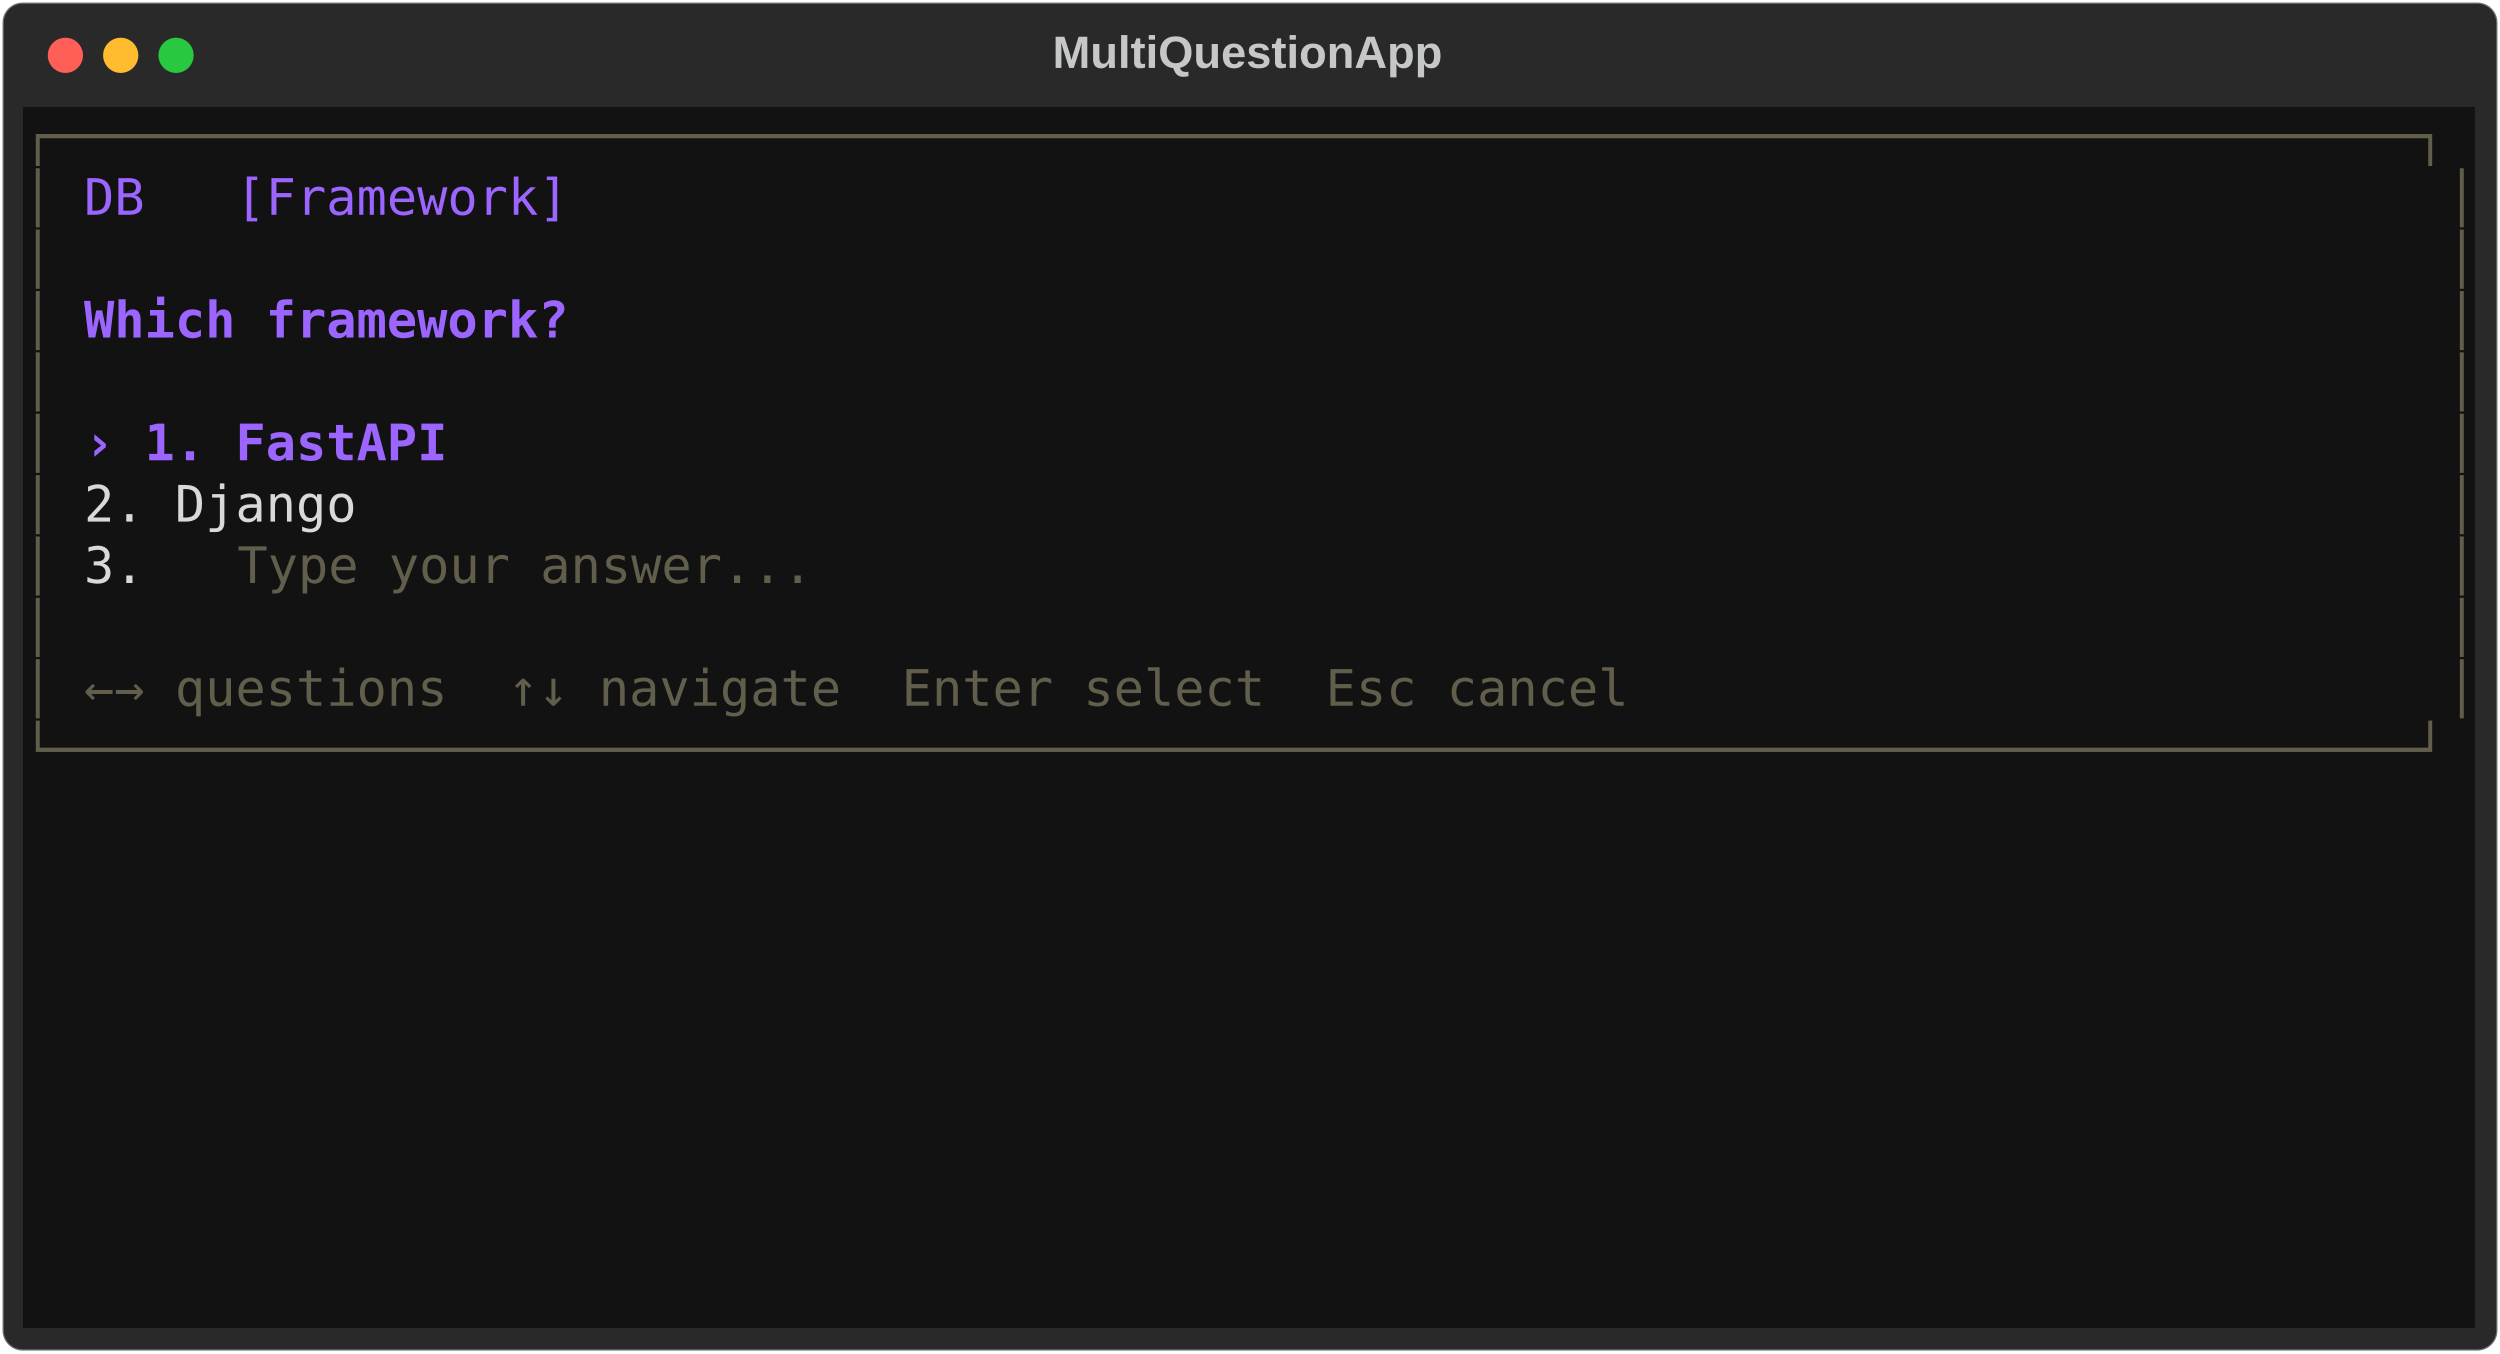
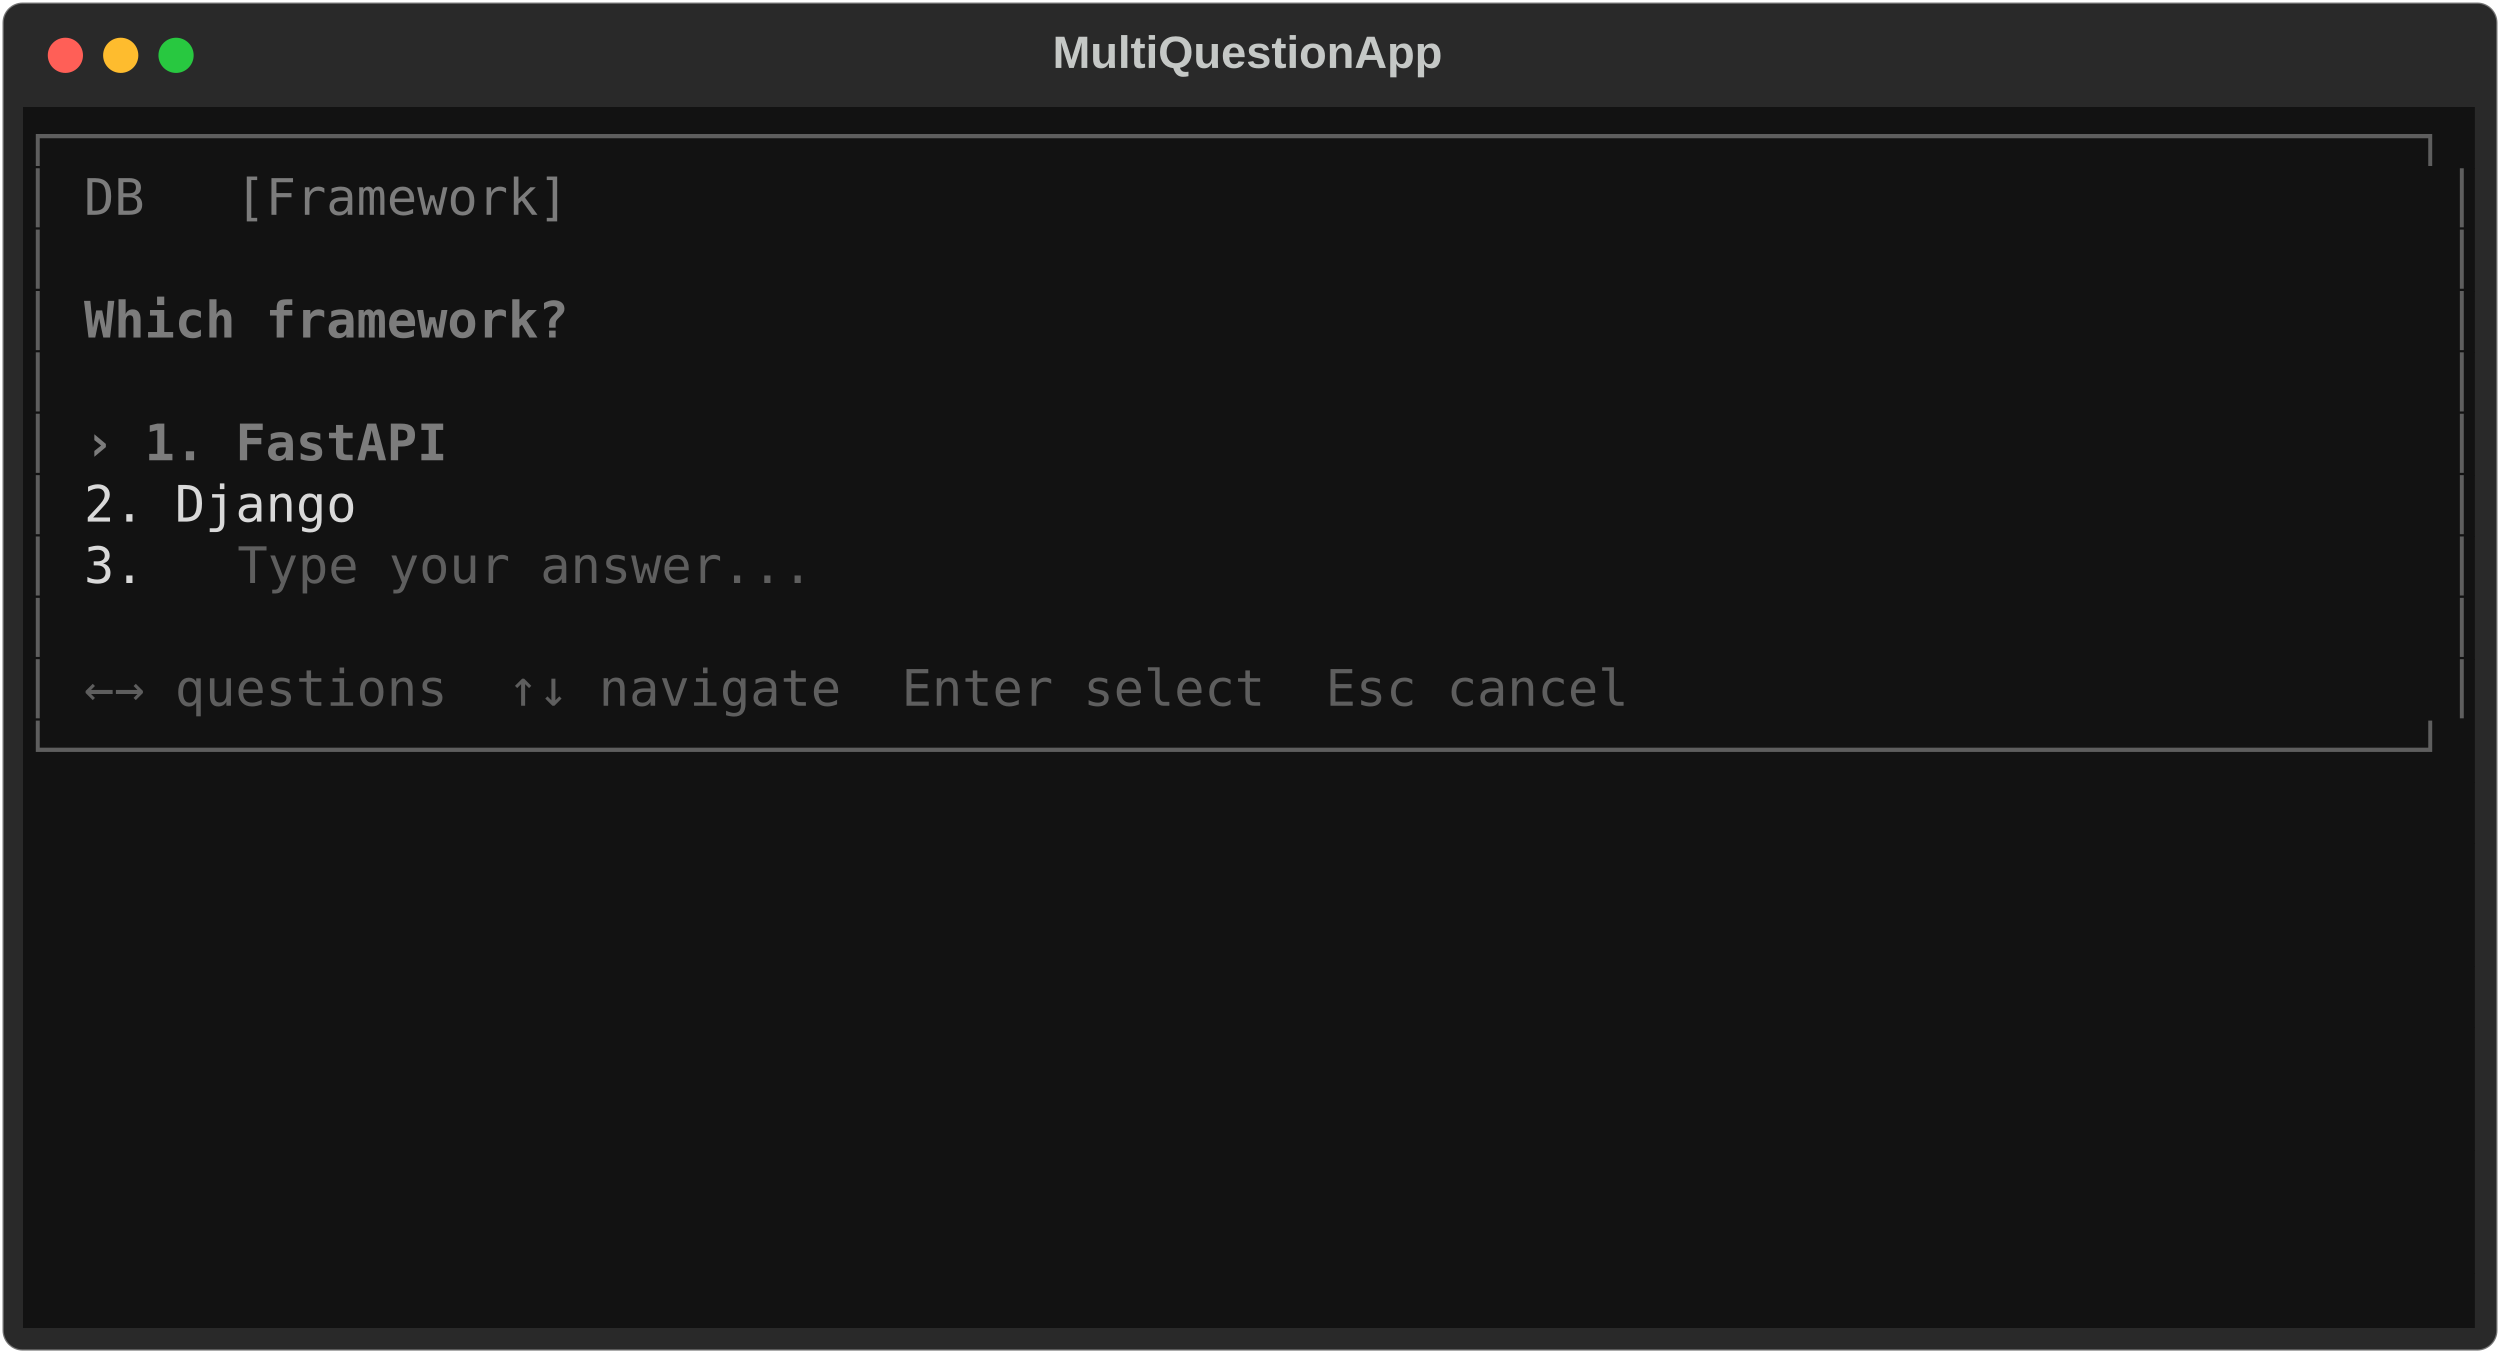
<svg xmlns="http://www.w3.org/2000/svg" class="rich-terminal" viewBox="0 0 994 538.0">
  <style>

    @font-face {
        font-family: "Fira Code";
        src: local("FiraCode-Regular"),
                url("https://cdnjs.cloudflare.com/ajax/libs/firacode/6.2.0/woff2/FiraCode-Regular.woff2") format("woff2"),
                url("https://cdnjs.cloudflare.com/ajax/libs/firacode/6.2.0/woff/FiraCode-Regular.woff") format("woff");
        font-style: normal;
        font-weight: 400;
    }
    @font-face {
        font-family: "Fira Code";
        src: local("FiraCode-Bold"),
                url("https://cdnjs.cloudflare.com/ajax/libs/firacode/6.2.0/woff2/FiraCode-Bold.woff2") format("woff2"),
                url("https://cdnjs.cloudflare.com/ajax/libs/firacode/6.2.0/woff/FiraCode-Bold.woff") format("woff");
        font-style: bold;
        font-weight: 700;
    }

    .terminal-matrix {
        font-family: Fira Code, monospace;
        font-size: 20px;
        line-height: 24.4px;
        font-variant-east-asian: full-width;
    }

    .terminal-title {
        font-size: 18px;
        font-weight: bold;
        font-family: arial;
    }

-     .terminal-r1 { fill: #625e4c }
+     .terminal-r1 { fill: #5e5e5e }
.terminal-r2 { fill: #c5c8c6 }
- .terminal-r3 { fill: #9d65ff }
- .terminal-r4 { fill: #9d65ff;font-weight: bold }
+ .terminal-r3 { fill: #7c7c7c }
+ .terminal-r4 { fill: #7c7c7c;font-weight: bold }
.terminal-r5 { fill: #d9d9d9 }
    </style>
  <defs>
    <clipPath id="terminal-clip-terminal">
      <rect x="0" y="0" width="975.0" height="487.0" />
    </clipPath>
    <clipPath id="terminal-line-0">
      <rect x="0" y="1.5" width="976" height="24.65" />
    </clipPath>
    <clipPath id="terminal-line-1">
      <rect x="0" y="25.9" width="976" height="24.65" />
    </clipPath>
    <clipPath id="terminal-line-2">
      <rect x="0" y="50.3" width="976" height="24.65" />
    </clipPath>
    <clipPath id="terminal-line-3">
      <rect x="0" y="74.7" width="976" height="24.65" />
    </clipPath>
    <clipPath id="terminal-line-4">
      <rect x="0" y="99.1" width="976" height="24.65" />
    </clipPath>
    <clipPath id="terminal-line-5">
      <rect x="0" y="123.5" width="976" height="24.65" />
    </clipPath>
    <clipPath id="terminal-line-6">
      <rect x="0" y="147.9" width="976" height="24.65" />
    </clipPath>
    <clipPath id="terminal-line-7">
      <rect x="0" y="172.3" width="976" height="24.65" />
    </clipPath>
    <clipPath id="terminal-line-8">
      <rect x="0" y="196.7" width="976" height="24.65" />
    </clipPath>
    <clipPath id="terminal-line-9">
      <rect x="0" y="221.1" width="976" height="24.65" />
    </clipPath>
    <clipPath id="terminal-line-10">
      <rect x="0" y="245.5" width="976" height="24.65" />
    </clipPath>
    <clipPath id="terminal-line-11">
      <rect x="0" y="269.9" width="976" height="24.65" />
    </clipPath>
    <clipPath id="terminal-line-12">
      <rect x="0" y="294.3" width="976" height="24.65" />
    </clipPath>
    <clipPath id="terminal-line-13">
      <rect x="0" y="318.7" width="976" height="24.65" />
    </clipPath>
    <clipPath id="terminal-line-14">
      <rect x="0" y="343.1" width="976" height="24.65" />
    </clipPath>
    <clipPath id="terminal-line-15">
      <rect x="0" y="367.5" width="976" height="24.65" />
    </clipPath>
    <clipPath id="terminal-line-16">
      <rect x="0" y="391.9" width="976" height="24.65" />
    </clipPath>
    <clipPath id="terminal-line-17">
      <rect x="0" y="416.3" width="976" height="24.65" />
    </clipPath>
    <clipPath id="terminal-line-18">
      <rect x="0" y="440.7" width="976" height="24.65" />
    </clipPath>
  </defs>
  <rect fill="#292929" stroke="rgba(255,255,255,0.35)" stroke-width="1" x="1" y="1" width="992" height="536" rx="8" />
  <text class="terminal-title" fill="#c5c8c6" text-anchor="middle" x="496" y="27">MultiQuestionApp</text>
  <g transform="translate(26,22)">
    <circle cx="0" cy="0" r="7" fill="#ff5f57" />
    <circle cx="22" cy="0" r="7" fill="#febc2e" />
    <circle cx="44" cy="0" r="7" fill="#28c840" />
  </g>
  <g transform="translate(9, 41)" clip-path="url(#terminal-clip-terminal)">
    <rect fill="#121212" x="0" y="1.5" width="976" height="24.65" shape-rendering="crispEdges" />
    <rect fill="#121212" x="0" y="25.9" width="12.2" height="24.65" shape-rendering="crispEdges" />
    <rect fill="#121212" x="12.2" y="25.9" width="12.2" height="24.65" shape-rendering="crispEdges" />
    <rect fill="#121212" x="24.4" y="25.9" width="207.4" height="24.65" shape-rendering="crispEdges" />
    <rect fill="#121212" x="231.8" y="25.9" width="732" height="24.65" shape-rendering="crispEdges" />
    <rect fill="#121212" x="963.8" y="25.9" width="12.2" height="24.65" shape-rendering="crispEdges" />
    <rect fill="#121212" x="0" y="50.3" width="12.2" height="24.65" shape-rendering="crispEdges" />
    <rect fill="#121212" x="12.2" y="50.3" width="951.6" height="24.65" shape-rendering="crispEdges" />
    <rect fill="#121212" x="963.8" y="50.3" width="12.2" height="24.65" shape-rendering="crispEdges" />
    <rect fill="#121212" x="0" y="74.7" width="12.2" height="24.65" shape-rendering="crispEdges" />
    <rect fill="#121212" x="12.2" y="74.7" width="12.2" height="24.65" shape-rendering="crispEdges" />
    <rect fill="#121212" x="24.4" y="74.7" width="195.2" height="24.65" shape-rendering="crispEdges" />
    <rect fill="#121212" x="219.6" y="74.7" width="744.2" height="24.65" shape-rendering="crispEdges" />
    <rect fill="#121212" x="963.8" y="74.7" width="12.2" height="24.65" shape-rendering="crispEdges" />
    <rect fill="#121212" x="0" y="99.1" width="12.2" height="24.65" shape-rendering="crispEdges" />
    <rect fill="#121212" x="12.2" y="99.1" width="951.6" height="24.65" shape-rendering="crispEdges" />
    <rect fill="#121212" x="963.8" y="99.1" width="12.2" height="24.65" shape-rendering="crispEdges" />
    <rect fill="#121212" x="0" y="123.5" width="12.2" height="24.65" shape-rendering="crispEdges" />
    <rect fill="#121212" x="12.2" y="123.5" width="12.2" height="24.65" shape-rendering="crispEdges" />
    <rect fill="#121212" x="24.4" y="123.5" width="146.4" height="24.65" shape-rendering="crispEdges" />
    <rect fill="#121212" x="170.8" y="123.5" width="793" height="24.65" shape-rendering="crispEdges" />
    <rect fill="#121212" x="963.8" y="123.5" width="12.2" height="24.65" shape-rendering="crispEdges" />
    <rect fill="#121212" x="0" y="147.9" width="12.2" height="24.65" shape-rendering="crispEdges" />
    <rect fill="#121212" x="12.2" y="147.9" width="12.2" height="24.65" shape-rendering="crispEdges" />
    <rect fill="#121212" x="24.4" y="147.9" width="134.2" height="24.65" shape-rendering="crispEdges" />
    <rect fill="#121212" x="158.6" y="147.9" width="805.2" height="24.65" shape-rendering="crispEdges" />
    <rect fill="#121212" x="963.8" y="147.9" width="12.2" height="24.65" shape-rendering="crispEdges" />
    <rect fill="#121212" x="0" y="172.3" width="12.2" height="24.65" shape-rendering="crispEdges" />
    <rect fill="#121212" x="12.2" y="172.3" width="12.2" height="24.65" shape-rendering="crispEdges" />
    <rect fill="#121212" x="24.4" y="172.3" width="61" height="24.65" shape-rendering="crispEdges" />
    <rect fill="#121212" x="85.4" y="172.3" width="231.8" height="24.65" shape-rendering="crispEdges" />
    <rect fill="#121212" x="317.2" y="172.3" width="646.6" height="24.65" shape-rendering="crispEdges" />
    <rect fill="#121212" x="963.8" y="172.3" width="12.2" height="24.65" shape-rendering="crispEdges" />
    <rect fill="#121212" x="0" y="196.7" width="12.2" height="24.65" shape-rendering="crispEdges" />
    <rect fill="#121212" x="12.2" y="196.7" width="951.6" height="24.65" shape-rendering="crispEdges" />
    <rect fill="#121212" x="963.8" y="196.7" width="12.2" height="24.65" shape-rendering="crispEdges" />
    <rect fill="#121212" x="0" y="221.1" width="12.2" height="24.65" shape-rendering="crispEdges" />
    <rect fill="#121212" x="12.2" y="221.1" width="12.2" height="24.65" shape-rendering="crispEdges" />
    <rect fill="#121212" x="24.4" y="221.1" width="622.2" height="24.65" shape-rendering="crispEdges" />
    <rect fill="#121212" x="646.6" y="221.1" width="317.2" height="24.65" shape-rendering="crispEdges" />
    <rect fill="#121212" x="963.8" y="221.1" width="12.2" height="24.65" shape-rendering="crispEdges" />
    <rect fill="#121212" x="0" y="245.5" width="976" height="24.65" shape-rendering="crispEdges" />
    <rect fill="#121212" x="0" y="269.9" width="976" height="24.65" shape-rendering="crispEdges" />
    <rect fill="#121212" x="0" y="294.3" width="976" height="24.65" shape-rendering="crispEdges" />
    <rect fill="#121212" x="0" y="318.7" width="976" height="24.65" shape-rendering="crispEdges" />
    <rect fill="#121212" x="0" y="343.1" width="976" height="24.65" shape-rendering="crispEdges" />
    <rect fill="#121212" x="0" y="367.5" width="976" height="24.65" shape-rendering="crispEdges" />
    <rect fill="#121212" x="0" y="391.9" width="976" height="24.65" shape-rendering="crispEdges" />
    <rect fill="#121212" x="0" y="416.3" width="976" height="24.65" shape-rendering="crispEdges" />
    <rect fill="#121212" x="0" y="440.7" width="976" height="24.65" shape-rendering="crispEdges" />
    <rect fill="#121212" x="0" y="465.1" width="976" height="24.65" shape-rendering="crispEdges" />
    <g class="terminal-matrix">
      <text class="terminal-r1" x="0" y="20" textLength="976" clip-path="url(#terminal-line-0)">┌──────────────────────────────────────────────────────────────────────────────┐</text>
      <text class="terminal-r2" x="976" y="20" textLength="12.2" clip-path="url(#terminal-line-0)">
</text>
      <text class="terminal-r1" x="0" y="44.4" textLength="12.2" clip-path="url(#terminal-line-1)">│</text>
      <text class="terminal-r3" x="24.4" y="44.4" textLength="207.4" clip-path="url(#terminal-line-1)"> DB   [Framework]</text>
      <text class="terminal-r1" x="963.8" y="44.4" textLength="12.2" clip-path="url(#terminal-line-1)">│</text>
      <text class="terminal-r2" x="976" y="44.4" textLength="12.2" clip-path="url(#terminal-line-1)">
</text>
      <text class="terminal-r1" x="0" y="68.8" textLength="12.2" clip-path="url(#terminal-line-2)">│</text>
      <text class="terminal-r1" x="963.8" y="68.8" textLength="12.2" clip-path="url(#terminal-line-2)">│</text>
      <text class="terminal-r2" x="976" y="68.8" textLength="12.2" clip-path="url(#terminal-line-2)">
</text>
      <text class="terminal-r1" x="0" y="93.2" textLength="12.2" clip-path="url(#terminal-line-3)">│</text>
      <text class="terminal-r4" x="24.4" y="93.2" textLength="195.2" clip-path="url(#terminal-line-3)">Which framework?</text>
      <text class="terminal-r1" x="963.8" y="93.2" textLength="12.2" clip-path="url(#terminal-line-3)">│</text>
      <text class="terminal-r2" x="976" y="93.2" textLength="12.2" clip-path="url(#terminal-line-3)">
</text>
      <text class="terminal-r1" x="0" y="117.6" textLength="12.2" clip-path="url(#terminal-line-4)">│</text>
      <text class="terminal-r1" x="963.8" y="117.6" textLength="12.2" clip-path="url(#terminal-line-4)">│</text>
      <text class="terminal-r2" x="976" y="117.6" textLength="12.2" clip-path="url(#terminal-line-4)">
</text>
      <text class="terminal-r1" x="0" y="142" textLength="12.2" clip-path="url(#terminal-line-5)">│</text>
      <text class="terminal-r4" x="24.4" y="142" textLength="146.4" clip-path="url(#terminal-line-5)">› 1. FastAPI</text>
      <text class="terminal-r1" x="963.8" y="142" textLength="12.2" clip-path="url(#terminal-line-5)">│</text>
      <text class="terminal-r2" x="976" y="142" textLength="12.2" clip-path="url(#terminal-line-5)">
</text>
      <text class="terminal-r1" x="0" y="166.4" textLength="12.2" clip-path="url(#terminal-line-6)">│</text>
      <text class="terminal-r5" x="24.4" y="166.4" textLength="134.2" clip-path="url(#terminal-line-6)">  2. Django</text>
      <text class="terminal-r1" x="963.8" y="166.4" textLength="12.2" clip-path="url(#terminal-line-6)">│</text>
      <text class="terminal-r2" x="976" y="166.4" textLength="12.2" clip-path="url(#terminal-line-6)">
</text>
      <text class="terminal-r1" x="0" y="190.8" textLength="12.2" clip-path="url(#terminal-line-7)">│</text>
      <text class="terminal-r5" x="24.4" y="190.8" textLength="61" clip-path="url(#terminal-line-7)">  3. </text>
      <text class="terminal-r1" x="85.4" y="190.8" textLength="231.8" clip-path="url(#terminal-line-7)">Type your answer...</text>
      <text class="terminal-r1" x="963.8" y="190.8" textLength="12.2" clip-path="url(#terminal-line-7)">│</text>
      <text class="terminal-r2" x="976" y="190.8" textLength="12.2" clip-path="url(#terminal-line-7)">
</text>
      <text class="terminal-r1" x="0" y="215.2" textLength="12.2" clip-path="url(#terminal-line-8)">│</text>
      <text class="terminal-r1" x="963.8" y="215.2" textLength="12.2" clip-path="url(#terminal-line-8)">│</text>
      <text class="terminal-r2" x="976" y="215.2" textLength="12.2" clip-path="url(#terminal-line-8)">
</text>
      <text class="terminal-r1" x="0" y="239.6" textLength="12.2" clip-path="url(#terminal-line-9)">│</text>
      <text class="terminal-r1" x="24.4" y="239.6" textLength="622.2" clip-path="url(#terminal-line-9)">←→ questions  ↑↓ navigate  Enter select  Esc cancel</text>
      <text class="terminal-r1" x="963.8" y="239.6" textLength="12.2" clip-path="url(#terminal-line-9)">│</text>
      <text class="terminal-r2" x="976" y="239.6" textLength="12.2" clip-path="url(#terminal-line-9)">
</text>
      <text class="terminal-r1" x="0" y="264" textLength="976" clip-path="url(#terminal-line-10)">└──────────────────────────────────────────────────────────────────────────────┘</text>
      <text class="terminal-r2" x="976" y="264" textLength="12.2" clip-path="url(#terminal-line-10)">
</text>
      <text class="terminal-r2" x="976" y="288.4" textLength="12.2" clip-path="url(#terminal-line-11)">
</text>
      <text class="terminal-r2" x="976" y="312.8" textLength="12.2" clip-path="url(#terminal-line-12)">
</text>
      <text class="terminal-r2" x="976" y="337.2" textLength="12.2" clip-path="url(#terminal-line-13)">
</text>
      <text class="terminal-r2" x="976" y="361.6" textLength="12.2" clip-path="url(#terminal-line-14)">
</text>
      <text class="terminal-r2" x="976" y="386" textLength="12.2" clip-path="url(#terminal-line-15)">
</text>
      <text class="terminal-r2" x="976" y="410.4" textLength="12.2" clip-path="url(#terminal-line-16)">
</text>
      <text class="terminal-r2" x="976" y="434.8" textLength="12.2" clip-path="url(#terminal-line-17)">
</text>
      <text class="terminal-r2" x="976" y="459.2" textLength="12.2" clip-path="url(#terminal-line-18)">
</text>
    </g>
  </g>
</svg>
